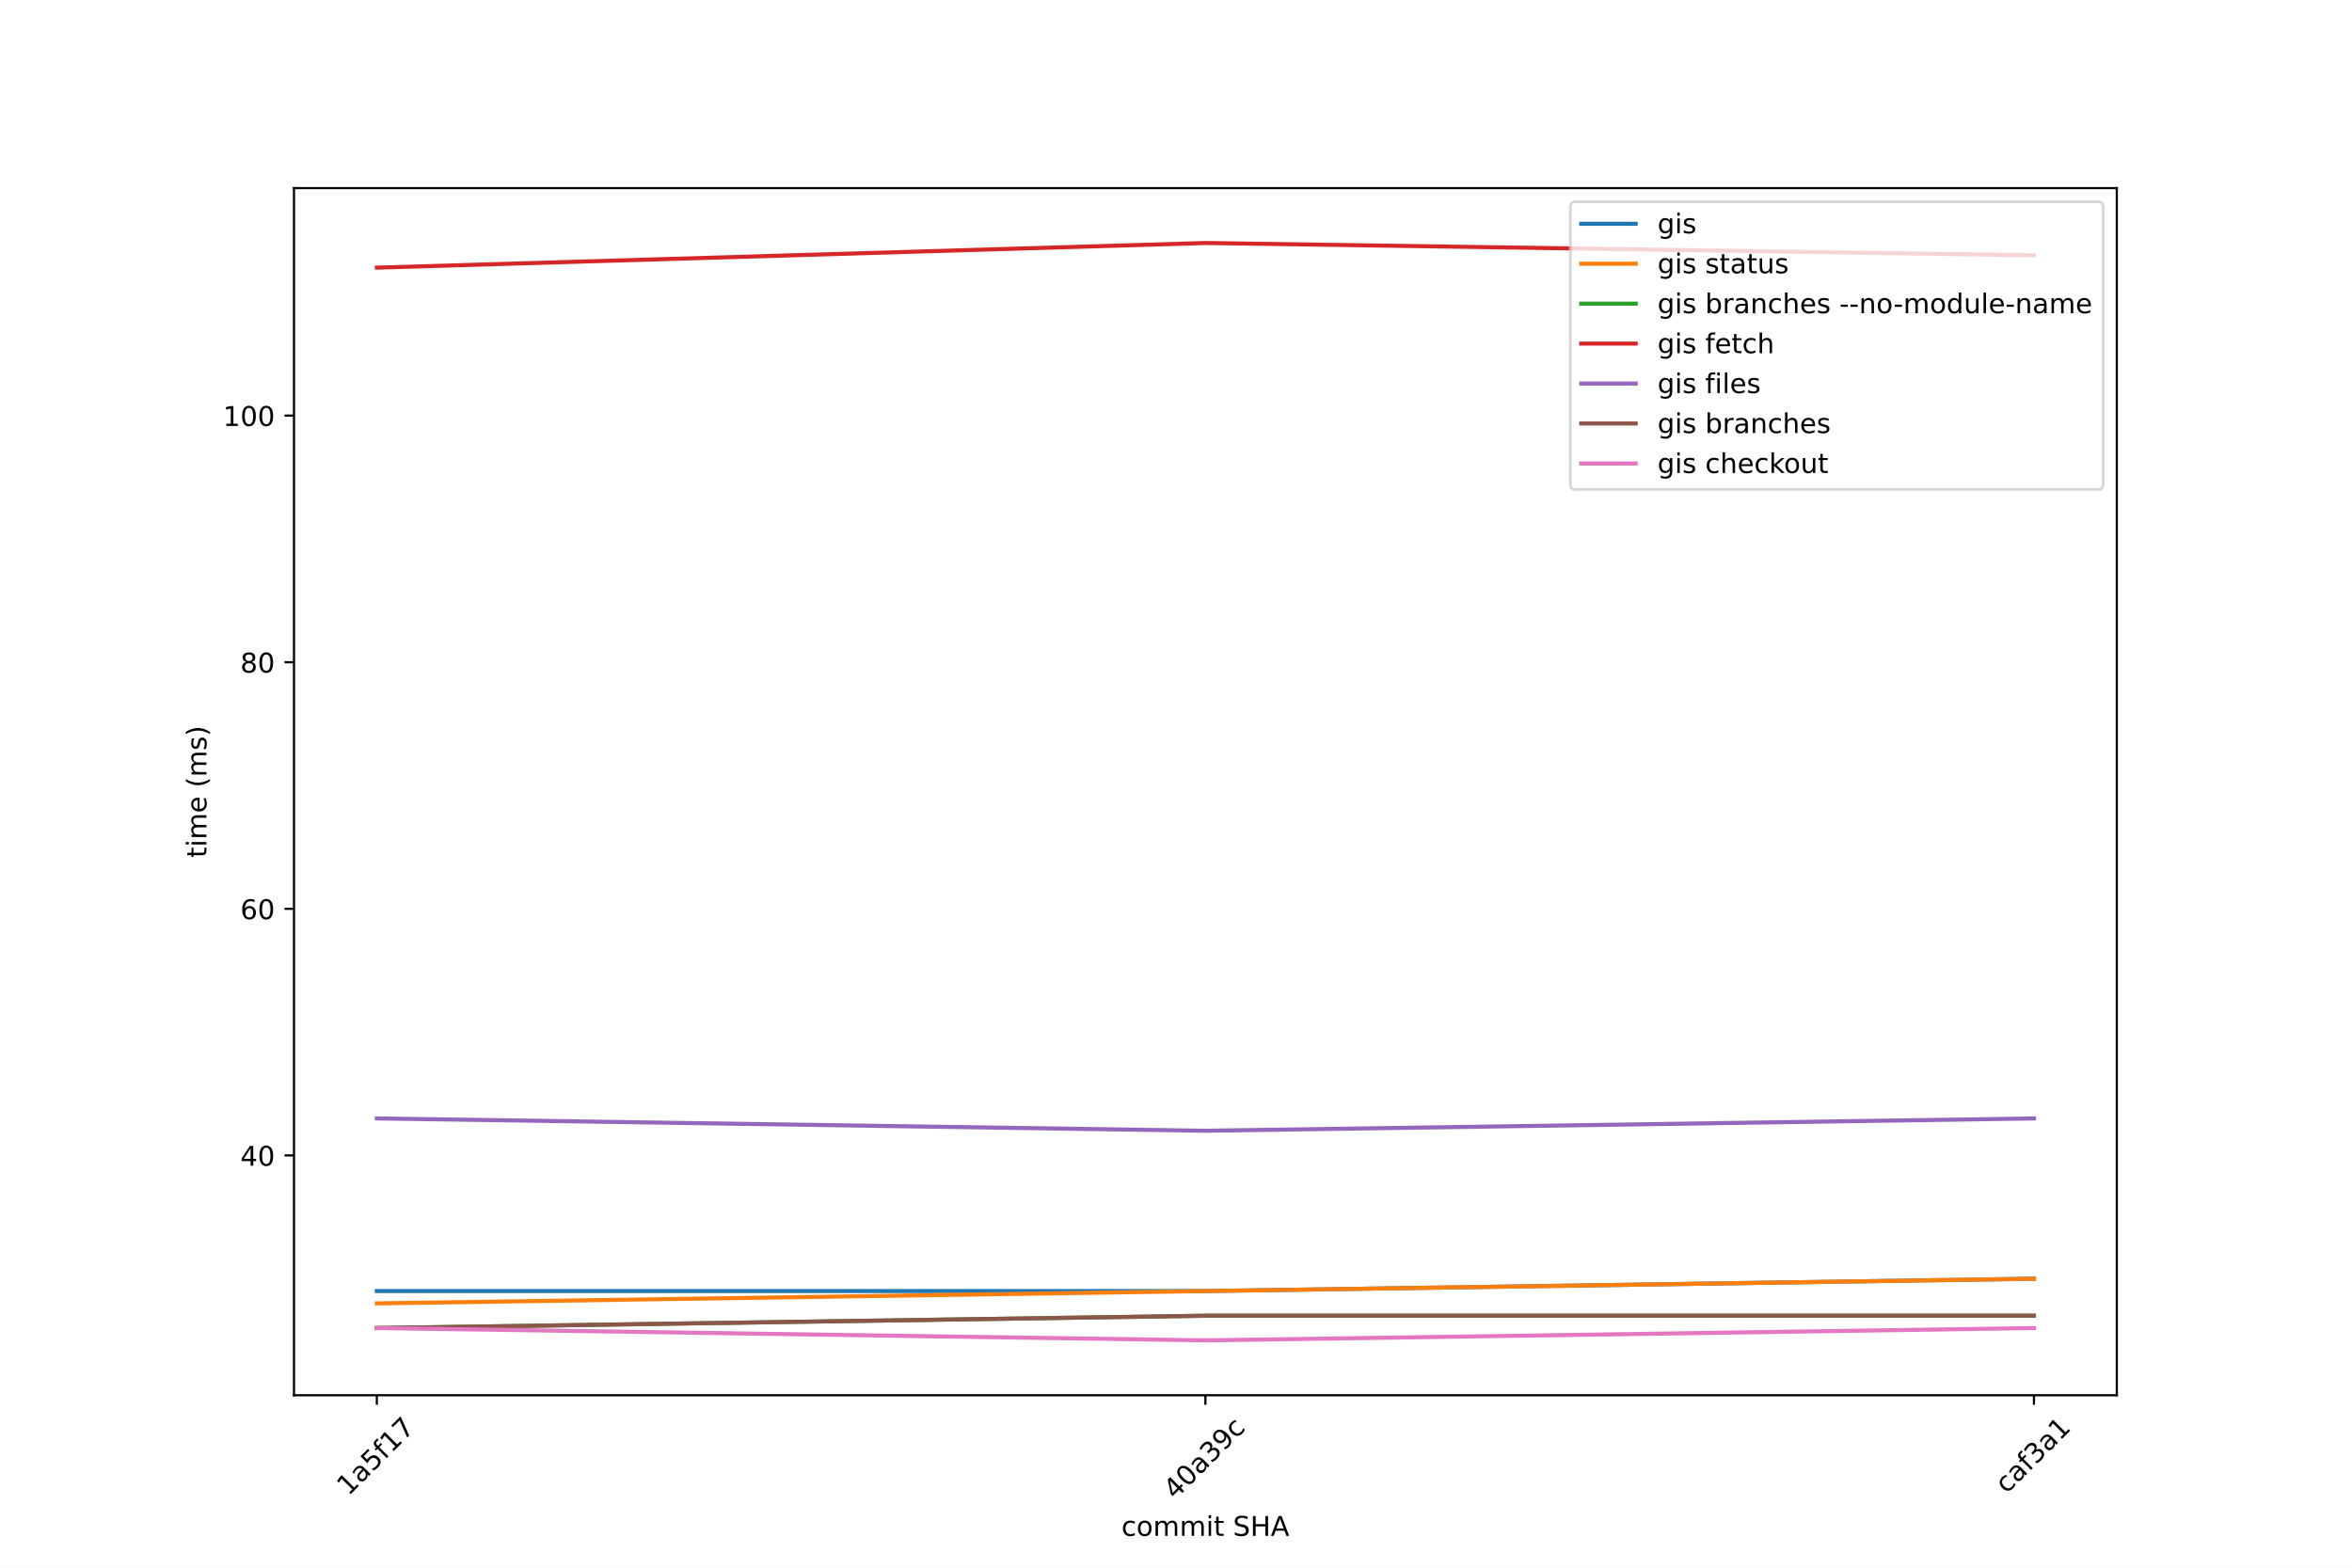
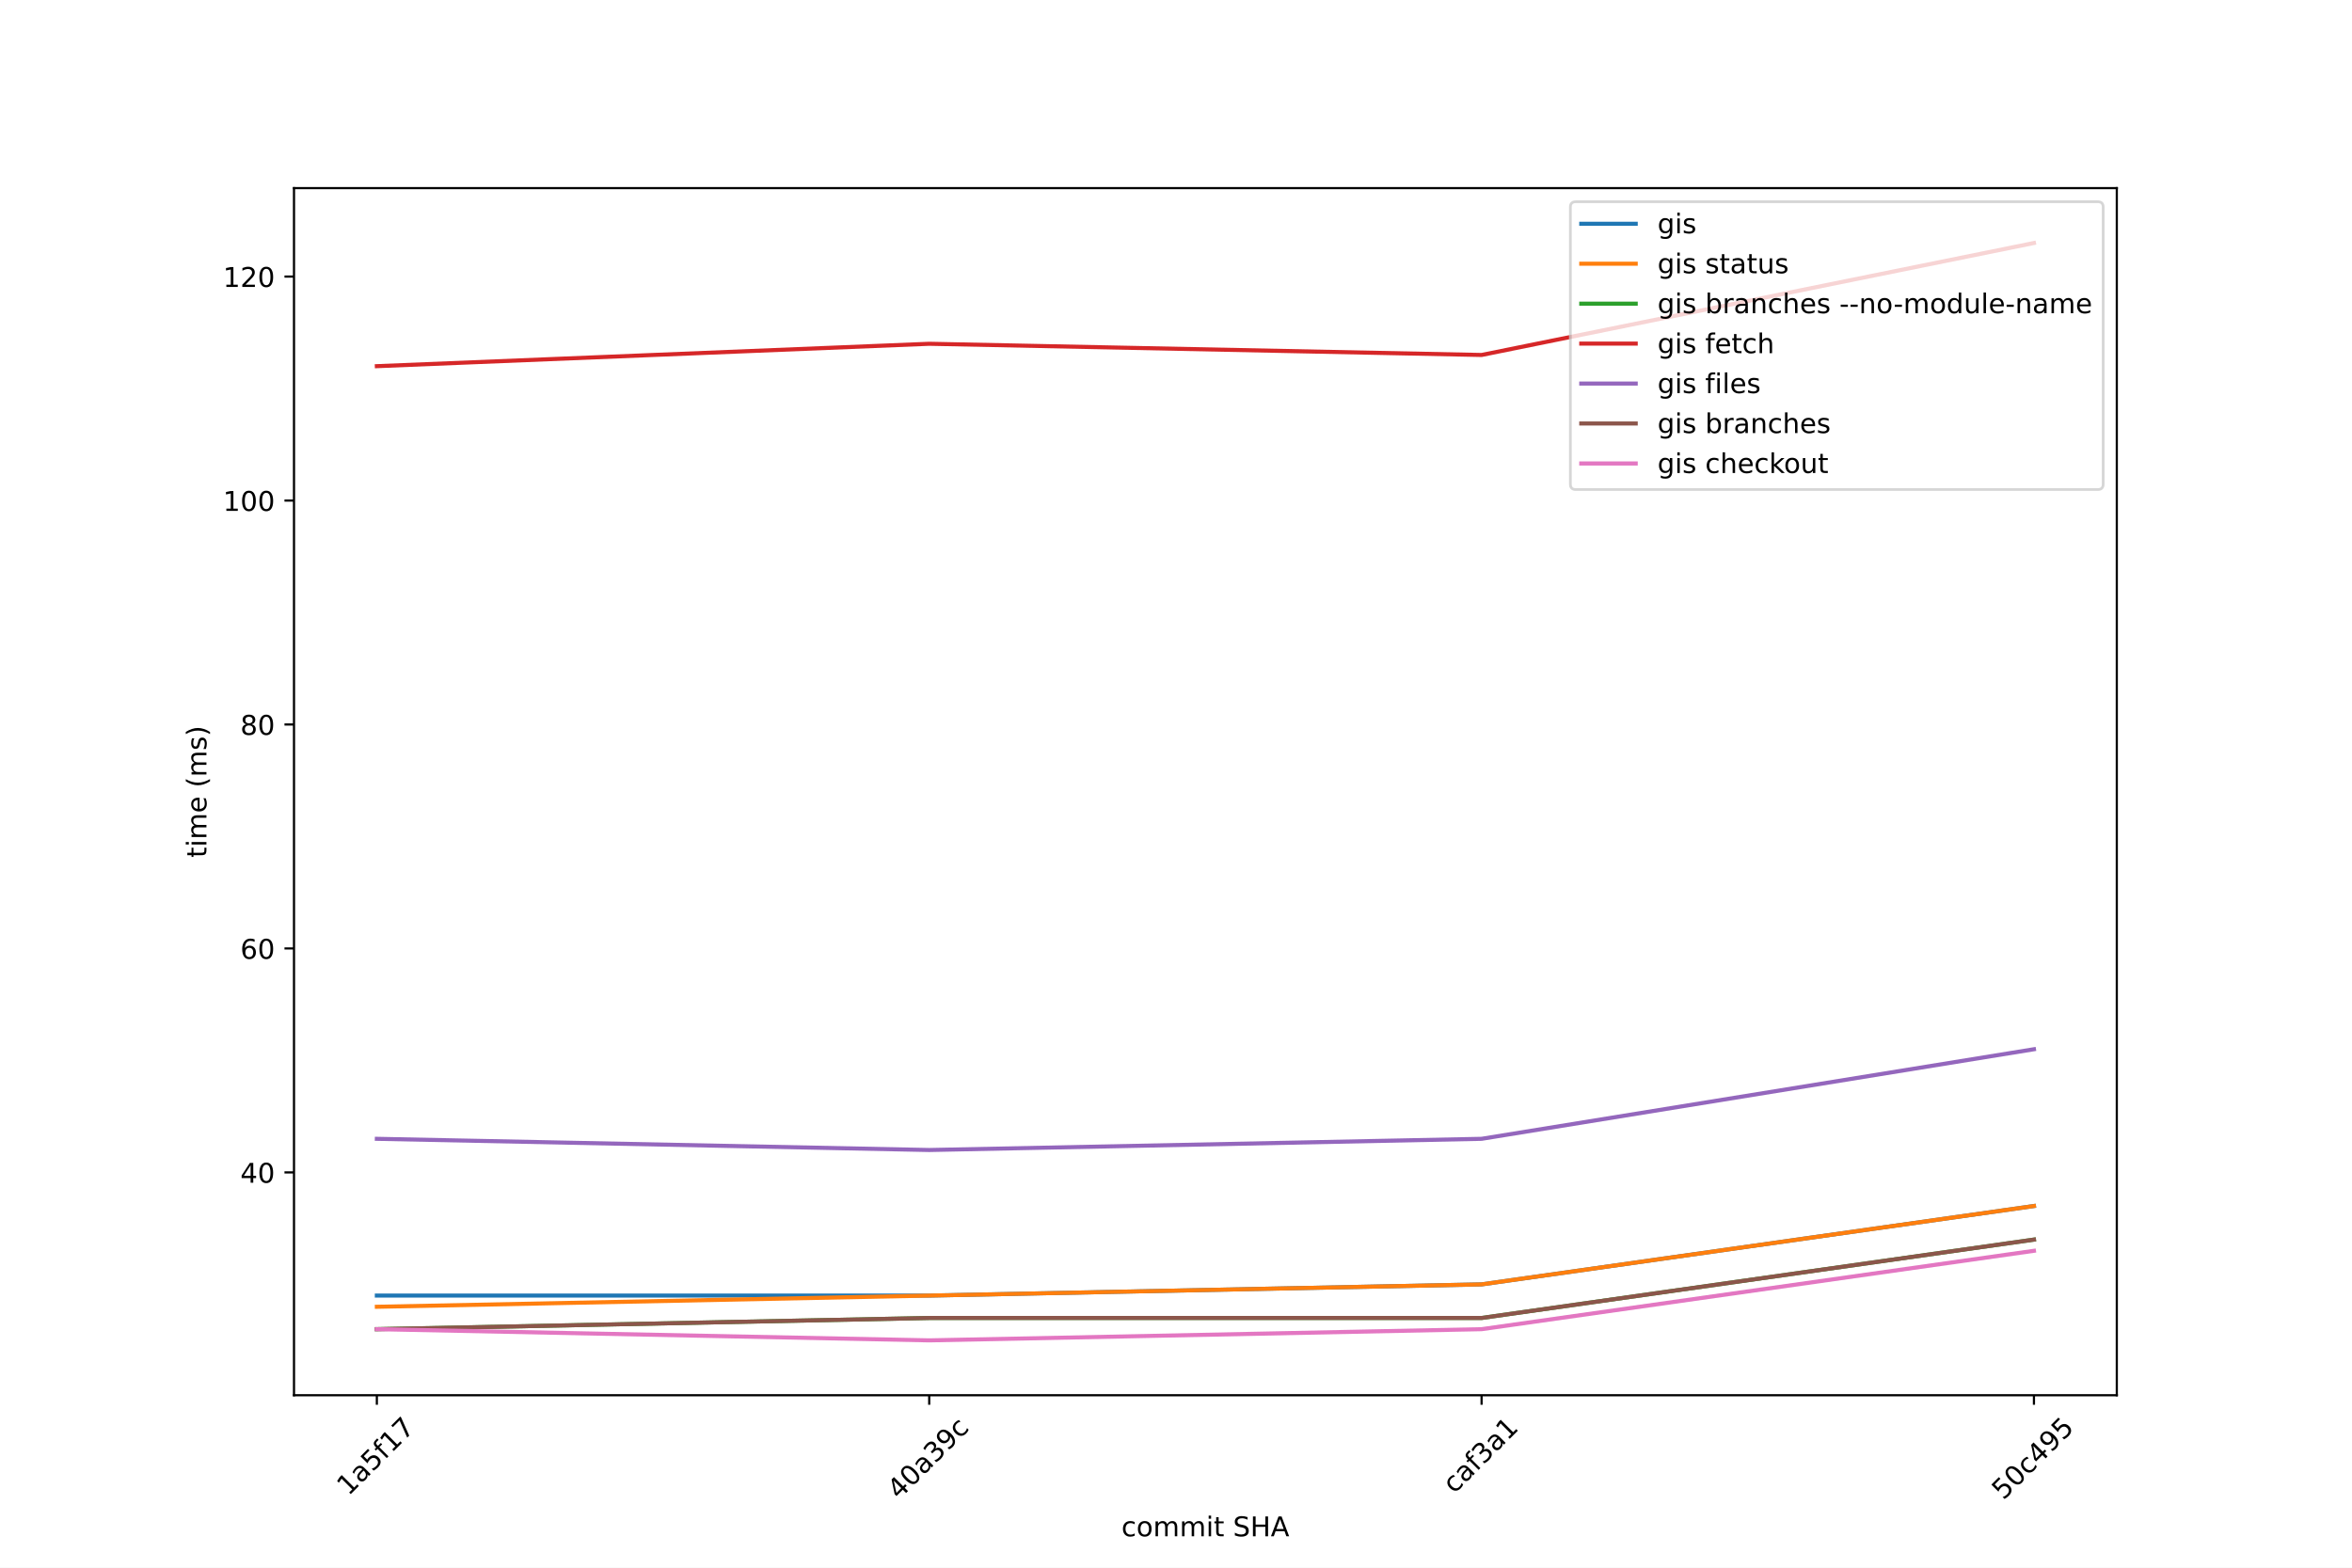
<svg xmlns="http://www.w3.org/2000/svg" xmlns:xlink="http://www.w3.org/1999/xlink" width="864pt" height="576pt" viewBox="0 0 864 576" version="1.1">
  <defs>
    <style type="text/css">*{stroke-linejoin: round; stroke-linecap: butt}</style>
  </defs>
  <g id="figure_1">
    <g id="patch_1">
      <path d="M 0 576  L 864 576  L 864 0  L 0 0  z " style="fill: #ffffff" />
    </g>
    <g id="axes_1">
      <g id="patch_2">
        <path d="M 108 512.64  L 777.6 512.64  L 777.6 69.12  L 108 69.12  z " style="fill: #ffffff" />
      </g>
      <g id="matplotlib.axis_1">
        <g id="xtick_1">
          <g id="line2d_1">
            <defs>
-               <path id="m037850c80d" d="M 0 0  L 0 3.5  " style="stroke: #000000; stroke-width: 0.8" />
-             </defs>
-             <g>
-               <use xlink:href="#m037850c80d" x="138.436" y="512.64" style="stroke: #000000; stroke-width: 0.8" />
+               <path id="mb5342acd52" d="M 0 0  L 0 3.5  " style="stroke: #000000; stroke-width: 0.8" />
+             </defs>
+             <g>
+               <use xlink:href="#mb5342acd52" x="138.436" y="512.64" style="stroke: #000000; stroke-width: 0.8" />
            </g>
          </g>
          <g id="text_1">
            <g transform="translate(127.9784 549.8312) rotate(-45) scale(0.1 -0.1)">
              <defs>
                <path id="DejaVuSans-31" d="M 794 531  L 1825 531  L 1825 4091  L 703 3866  L 703 4441  L 1819 4666  L 2450 4666  L 2450 531  L 3481 531  L 3481 0  L 794 0  L 794 531  z " transform="scale(0.015625)" />
                <path id="DejaVuSans-61" d="M 2194 1759  Q 1497 1759 1228 1600  Q 959 1441 959 1056  Q 959 750 1161 570  Q 1363 391 1709 391  Q 2188 391 2477 730  Q 2766 1069 2766 1631  L 2766 1759  L 2194 1759  z M 3341 1997  L 3341 0  L 2766 0  L 2766 531  Q 2569 213 2275 61  Q 1981 -91 1556 -91  Q 1019 -91 701 211  Q 384 513 384 1019  Q 384 1609 779 1909  Q 1175 2209 1959 2209  L 2766 2209  L 2766 2266  Q 2766 2663 2505 2880  Q 2244 3097 1772 3097  Q 1472 3097 1187 3025  Q 903 2953 641 2809  L 641 3341  Q 956 3463 1253 3523  Q 1550 3584 1831 3584  Q 2591 3584 2966 3190  Q 3341 2797 3341 1997  z " transform="scale(0.015625)" />
                <path id="DejaVuSans-35" d="M 691 4666  L 3169 4666  L 3169 4134  L 1269 4134  L 1269 2991  Q 1406 3038 1543 3061  Q 1681 3084 1819 3084  Q 2600 3084 3056 2656  Q 3513 2228 3513 1497  Q 3513 744 3044 326  Q 2575 -91 1722 -91  Q 1428 -91 1123 -41  Q 819 9 494 109  L 494 744  Q 775 591 1075 516  Q 1375 441 1709 441  Q 2250 441 2565 725  Q 2881 1009 2881 1497  Q 2881 1984 2565 2268  Q 2250 2553 1709 2553  Q 1456 2553 1204 2497  Q 953 2441 691 2322  L 691 4666  z " transform="scale(0.015625)" />
                <path id="DejaVuSans-66" d="M 2375 4863  L 2375 4384  L 1825 4384  Q 1516 4384 1395 4259  Q 1275 4134 1275 3809  L 1275 3500  L 2222 3500  L 2222 3053  L 1275 3053  L 1275 0  L 697 0  L 697 3053  L 147 3053  L 147 3500  L 697 3500  L 697 3744  Q 697 4328 969 4595  Q 1241 4863 1831 4863  L 2375 4863  z " transform="scale(0.015625)" />
                <path id="DejaVuSans-37" d="M 525 4666  L 3525 4666  L 3525 4397  L 1831 0  L 1172 0  L 2766 4134  L 525 4134  L 525 4666  z " transform="scale(0.015625)" />
              </defs>
              <use xlink:href="#DejaVuSans-31" />
              <use xlink:href="#DejaVuSans-61" x="63.623" />
              <use xlink:href="#DejaVuSans-35" x="124.902" />
              <use xlink:href="#DejaVuSans-66" x="188.525" />
              <use xlink:href="#DejaVuSans-31" x="223.73" />
              <use xlink:href="#DejaVuSans-37" x="287.354" />
            </g>
          </g>
        </g>
        <g id="xtick_2">
          <g id="line2d_2">
            <g>
-               <use xlink:href="#m037850c80d" x="442.8" y="512.64" style="stroke: #000000; stroke-width: 0.8" />
+               <use xlink:href="#mb5342acd52" x="341.345" y="512.64" style="stroke: #000000; stroke-width: 0.8" />
            </g>
          </g>
          <g id="text_2">
-             <g transform="translate(431.6426 551.23) rotate(-45) scale(0.1 -0.1)">
+             <g transform="translate(330.1881 551.23) rotate(-45) scale(0.1 -0.1)">
              <defs>
                <path id="DejaVuSans-34" d="M 2419 4116  L 825 1625  L 2419 1625  L 2419 4116  z M 2253 4666  L 3047 4666  L 3047 1625  L 3713 1625  L 3713 1100  L 3047 1100  L 3047 0  L 2419 0  L 2419 1100  L 313 1100  L 313 1709  L 2253 4666  z " transform="scale(0.015625)" />
                <path id="DejaVuSans-30" d="M 2034 4250  Q 1547 4250 1301 3770  Q 1056 3291 1056 2328  Q 1056 1369 1301 889  Q 1547 409 2034 409  Q 2525 409 2770 889  Q 3016 1369 3016 2328  Q 3016 3291 2770 3770  Q 2525 4250 2034 4250  z M 2034 4750  Q 2819 4750 3233 4129  Q 3647 3509 3647 2328  Q 3647 1150 3233 529  Q 2819 -91 2034 -91  Q 1250 -91 836 529  Q 422 1150 422 2328  Q 422 3509 836 4129  Q 1250 4750 2034 4750  z " transform="scale(0.015625)" />
                <path id="DejaVuSans-33" d="M 2597 2516  Q 3050 2419 3304 2112  Q 3559 1806 3559 1356  Q 3559 666 3084 287  Q 2609 -91 1734 -91  Q 1441 -91 1130 -33  Q 819 25 488 141  L 488 750  Q 750 597 1062 519  Q 1375 441 1716 441  Q 2309 441 2620 675  Q 2931 909 2931 1356  Q 2931 1769 2642 2001  Q 2353 2234 1838 2234  L 1294 2234  L 1294 2753  L 1863 2753  Q 2328 2753 2575 2939  Q 2822 3125 2822 3475  Q 2822 3834 2567 4026  Q 2313 4219 1838 4219  Q 1578 4219 1281 4162  Q 984 4106 628 3988  L 628 4550  Q 988 4650 1302 4700  Q 1616 4750 1894 4750  Q 2613 4750 3031 4423  Q 3450 4097 3450 3541  Q 3450 3153 3228 2886  Q 3006 2619 2597 2516  z " transform="scale(0.015625)" />
                <path id="DejaVuSans-39" d="M 703 97  L 703 672  Q 941 559 1184 500  Q 1428 441 1663 441  Q 2288 441 2617 861  Q 2947 1281 2994 2138  Q 2813 1869 2534 1725  Q 2256 1581 1919 1581  Q 1219 1581 811 2004  Q 403 2428 403 3163  Q 403 3881 828 4315  Q 1253 4750 1959 4750  Q 2769 4750 3195 4129  Q 3622 3509 3622 2328  Q 3622 1225 3098 567  Q 2575 -91 1691 -91  Q 1453 -91 1209 -44  Q 966 3 703 97  z M 1959 2075  Q 2384 2075 2632 2365  Q 2881 2656 2881 3163  Q 2881 3666 2632 3958  Q 2384 4250 1959 4250  Q 1534 4250 1286 3958  Q 1038 3666 1038 3163  Q 1038 2656 1286 2365  Q 1534 2075 1959 2075  z " transform="scale(0.015625)" />
                <path id="DejaVuSans-63" d="M 3122 3366  L 3122 2828  Q 2878 2963 2633 3030  Q 2388 3097 2138 3097  Q 1578 3097 1268 2742  Q 959 2388 959 1747  Q 959 1106 1268 751  Q 1578 397 2138 397  Q 2388 397 2633 464  Q 2878 531 3122 666  L 3122 134  Q 2881 22 2623 -34  Q 2366 -91 2075 -91  Q 1284 -91 818 406  Q 353 903 353 1747  Q 353 2603 823 3093  Q 1294 3584 2113 3584  Q 2378 3584 2631 3529  Q 2884 3475 3122 3366  z " transform="scale(0.015625)" />
              </defs>
              <use xlink:href="#DejaVuSans-34" />
              <use xlink:href="#DejaVuSans-30" x="63.623" />
              <use xlink:href="#DejaVuSans-61" x="127.246" />
              <use xlink:href="#DejaVuSans-33" x="188.525" />
              <use xlink:href="#DejaVuSans-39" x="252.148" />
              <use xlink:href="#DejaVuSans-63" x="315.771" />
            </g>
          </g>
        </g>
        <g id="xtick_3">
          <g id="line2d_3">
            <g>
-               <use xlink:href="#m037850c80d" x="747.164" y="512.64" style="stroke: #000000; stroke-width: 0.8" />
+               <use xlink:href="#mb5342acd52" x="544.255" y="512.64" style="stroke: #000000; stroke-width: 0.8" />
            </g>
          </g>
          <g id="text_3">
-             <g transform="translate(737.094 549.0545) rotate(-45) scale(0.1 -0.1)">
+             <g transform="translate(534.1849 549.0545) rotate(-45) scale(0.1 -0.1)">
              <use xlink:href="#DejaVuSans-63" />
              <use xlink:href="#DejaVuSans-61" x="54.98" />
              <use xlink:href="#DejaVuSans-66" x="116.26" />
              <use xlink:href="#DejaVuSans-33" x="151.465" />
              <use xlink:href="#DejaVuSans-61" x="215.088" />
              <use xlink:href="#DejaVuSans-31" x="276.367" />
            </g>
          </g>
        </g>
-         <g id="text_4">
-           <g transform="translate(411.9578 564.299) scale(0.1 -0.1)">
+         <g id="xtick_4">
+           <g id="line2d_4">
+             <g>
+               <use xlink:href="#mb5342acd52" x="747.164" y="512.64" style="stroke: #000000; stroke-width: 0.8" />
+             </g>
+           </g>
+           <g id="text_4">
+             <g transform="translate(735.9234 551.3957) rotate(-45) scale(0.1 -0.1)">
+               <use xlink:href="#DejaVuSans-35" />
+               <use xlink:href="#DejaVuSans-30" x="63.623" />
+               <use xlink:href="#DejaVuSans-63" x="127.246" />
+               <use xlink:href="#DejaVuSans-34" x="182.227" />
+               <use xlink:href="#DejaVuSans-39" x="245.85" />
+               <use xlink:href="#DejaVuSans-35" x="309.473" />
+             </g>
+           </g>
+         </g>
+         <g id="text_5">
+           <g transform="translate(411.9578 564.4647) scale(0.1 -0.1)">
            <defs>
              <path id="DejaVuSans-6f" d="M 1959 3097  Q 1497 3097 1228 2736  Q 959 2375 959 1747  Q 959 1119 1226 758  Q 1494 397 1959 397  Q 2419 397 2687 759  Q 2956 1122 2956 1747  Q 2956 2369 2687 2733  Q 2419 3097 1959 3097  z M 1959 3584  Q 2709 3584 3137 3096  Q 3566 2609 3566 1747  Q 3566 888 3137 398  Q 2709 -91 1959 -91  Q 1206 -91 779 398  Q 353 888 353 1747  Q 353 2609 779 3096  Q 1206 3584 1959 3584  z " transform="scale(0.015625)" />
              <path id="DejaVuSans-6d" d="M 3328 2828  Q 3544 3216 3844 3400  Q 4144 3584 4550 3584  Q 5097 3584 5394 3201  Q 5691 2819 5691 2113  L 5691 0  L 5113 0  L 5113 2094  Q 5113 2597 4934 2840  Q 4756 3084 4391 3084  Q 3944 3084 3684 2787  Q 3425 2491 3425 1978  L 3425 0  L 2847 0  L 2847 2094  Q 2847 2600 2669 2842  Q 2491 3084 2119 3084  Q 1678 3084 1418 2786  Q 1159 2488 1159 1978  L 1159 0  L 581 0  L 581 3500  L 1159 3500  L 1159 2956  Q 1356 3278 1631 3431  Q 1906 3584 2284 3584  Q 2666 3584 2933 3390  Q 3200 3197 3328 2828  z " transform="scale(0.015625)" />
              <path id="DejaVuSans-69" d="M 603 3500  L 1178 3500  L 1178 0  L 603 0  L 603 3500  z M 603 4863  L 1178 4863  L 1178 4134  L 603 4134  L 603 4863  z " transform="scale(0.015625)" />
              <path id="DejaVuSans-74" d="M 1172 4494  L 1172 3500  L 2356 3500  L 2356 3053  L 1172 3053  L 1172 1153  Q 1172 725 1289 603  Q 1406 481 1766 481  L 2356 481  L 2356 0  L 1766 0  Q 1100 0 847 248  Q 594 497 594 1153  L 594 3053  L 172 3053  L 172 3500  L 594 3500  L 594 4494  L 1172 4494  z " transform="scale(0.015625)" />
              <path id="DejaVuSans-20" transform="scale(0.015625)" />
              <path id="DejaVuSans-53" d="M 3425 4513  L 3425 3897  Q 3066 4069 2747 4153  Q 2428 4238 2131 4238  Q 1616 4238 1336 4038  Q 1056 3838 1056 3469  Q 1056 3159 1242 3001  Q 1428 2844 1947 2747  L 2328 2669  Q 3034 2534 3370 2195  Q 3706 1856 3706 1288  Q 3706 609 3251 259  Q 2797 -91 1919 -91  Q 1588 -91 1214 -16  Q 841 59 441 206  L 441 856  Q 825 641 1194 531  Q 1563 422 1919 422  Q 2459 422 2753 634  Q 3047 847 3047 1241  Q 3047 1584 2836 1778  Q 2625 1972 2144 2069  L 1759 2144  Q 1053 2284 737 2584  Q 422 2884 422 3419  Q 422 4038 858 4394  Q 1294 4750 2059 4750  Q 2388 4750 2728 4690  Q 3069 4631 3425 4513  z " transform="scale(0.015625)" />
              <path id="DejaVuSans-48" d="M 628 4666  L 1259 4666  L 1259 2753  L 3553 2753  L 3553 4666  L 4184 4666  L 4184 0  L 3553 0  L 3553 2222  L 1259 2222  L 1259 0  L 628 0  L 628 4666  z " transform="scale(0.015625)" />
              <path id="DejaVuSans-41" d="M 2188 4044  L 1331 1722  L 3047 1722  L 2188 4044  z M 1831 4666  L 2547 4666  L 4325 0  L 3669 0  L 3244 1197  L 1141 1197  L 716 0  L 50 0  L 1831 4666  z " transform="scale(0.015625)" />
            </defs>
            <use xlink:href="#DejaVuSans-63" />
            <use xlink:href="#DejaVuSans-6f" x="54.98" />
            <use xlink:href="#DejaVuSans-6d" x="116.162" />
            <use xlink:href="#DejaVuSans-6d" x="213.574" />
            <use xlink:href="#DejaVuSans-69" x="310.986" />
            <use xlink:href="#DejaVuSans-74" x="338.77" />
            <use xlink:href="#DejaVuSans-20" x="377.979" />
            <use xlink:href="#DejaVuSans-53" x="409.766" />
            <use xlink:href="#DejaVuSans-48" x="473.242" />
            <use xlink:href="#DejaVuSans-41" x="548.438" />
          </g>
        </g>
      </g>
      <g id="matplotlib.axis_2">
        <g id="ytick_1">
-           <g id="line2d_4">
-             <defs>
-               <path id="mf2daf12a87" d="M 0 0  L -3.5 0  " style="stroke: #000000; stroke-width: 0.8" />
-             </defs>
-             <g>
-               <use xlink:href="#mf2daf12a87" x="108" y="424.525" style="stroke: #000000; stroke-width: 0.8" />
-             </g>
-           </g>
-           <g id="text_5">
-             <g transform="translate(88.275 428.3242) scale(0.1 -0.1)">
+           <g id="line2d_5">
+             <defs>
+               <path id="m1c384ad817" d="M 0 0  L -3.5 0  " style="stroke: #000000; stroke-width: 0.8" />
+             </defs>
+             <g>
+               <use xlink:href="#m1c384ad817" x="108" y="430.766" style="stroke: #000000; stroke-width: 0.8" />
+             </g>
+           </g>
+           <g id="text_6">
+             <g transform="translate(88.275 434.5649) scale(0.1 -0.1)">
              <use xlink:href="#DejaVuSans-34" />
              <use xlink:href="#DejaVuSans-30" x="63.623" />
            </g>
          </g>
        </g>
        <g id="ytick_2">
-           <g id="line2d_5">
-             <g>
-               <use xlink:href="#mf2daf12a87" x="108" y="333.918" style="stroke: #000000; stroke-width: 0.8" />
-             </g>
-           </g>
-           <g id="text_6">
-             <g transform="translate(88.275 337.7174) scale(0.1 -0.1)">
+           <g id="line2d_6">
+             <g>
+               <use xlink:href="#m1c384ad817" x="108" y="348.48" style="stroke: #000000; stroke-width: 0.8" />
+             </g>
+           </g>
+           <g id="text_7">
+             <g transform="translate(88.275 352.2792) scale(0.1 -0.1)">
              <defs>
                <path id="DejaVuSans-36" d="M 2113 2584  Q 1688 2584 1439 2293  Q 1191 2003 1191 1497  Q 1191 994 1439 701  Q 1688 409 2113 409  Q 2538 409 2786 701  Q 3034 994 3034 1497  Q 3034 2003 2786 2293  Q 2538 2584 2113 2584  z M 3366 4563  L 3366 3988  Q 3128 4100 2886 4159  Q 2644 4219 2406 4219  Q 1781 4219 1451 3797  Q 1122 3375 1075 2522  Q 1259 2794 1537 2939  Q 1816 3084 2150 3084  Q 2853 3084 3261 2657  Q 3669 2231 3669 1497  Q 3669 778 3244 343  Q 2819 -91 2113 -91  Q 1303 -91 875 529  Q 447 1150 447 2328  Q 447 3434 972 4092  Q 1497 4750 2381 4750  Q 2619 4750 2861 4703  Q 3103 4656 3366 4563  z " transform="scale(0.015625)" />
              </defs>
              <use xlink:href="#DejaVuSans-36" />
              <use xlink:href="#DejaVuSans-30" x="63.623" />
            </g>
          </g>
        </g>
        <g id="ytick_3">
-           <g id="line2d_6">
-             <g>
-               <use xlink:href="#mf2daf12a87" x="108" y="243.311" style="stroke: #000000; stroke-width: 0.8" />
-             </g>
-           </g>
-           <g id="text_7">
-             <g transform="translate(88.275 247.1107) scale(0.1 -0.1)">
+           <g id="line2d_7">
+             <g>
+               <use xlink:href="#m1c384ad817" x="108" y="266.194" style="stroke: #000000; stroke-width: 0.8" />
+             </g>
+           </g>
+           <g id="text_8">
+             <g transform="translate(88.275 269.9935) scale(0.1 -0.1)">
              <defs>
                <path id="DejaVuSans-38" d="M 2034 2216  Q 1584 2216 1326 1975  Q 1069 1734 1069 1313  Q 1069 891 1326 650  Q 1584 409 2034 409  Q 2484 409 2743 651  Q 3003 894 3003 1313  Q 3003 1734 2745 1975  Q 2488 2216 2034 2216  z M 1403 2484  Q 997 2584 770 2862  Q 544 3141 544 3541  Q 544 4100 942 4425  Q 1341 4750 2034 4750  Q 2731 4750 3128 4425  Q 3525 4100 3525 3541  Q 3525 3141 3298 2862  Q 3072 2584 2669 2484  Q 3125 2378 3379 2068  Q 3634 1759 3634 1313  Q 3634 634 3220 271  Q 2806 -91 2034 -91  Q 1263 -91 848 271  Q 434 634 434 1313  Q 434 1759 690 2068  Q 947 2378 1403 2484  z M 1172 3481  Q 1172 3119 1398 2916  Q 1625 2713 2034 2713  Q 2441 2713 2670 2916  Q 2900 3119 2900 3481  Q 2900 3844 2670 4047  Q 2441 4250 2034 4250  Q 1625 4250 1398 4047  Q 1172 3844 1172 3481  z " transform="scale(0.015625)" />
              </defs>
              <use xlink:href="#DejaVuSans-38" />
              <use xlink:href="#DejaVuSans-30" x="63.623" />
            </g>
          </g>
        </g>
        <g id="ytick_4">
-           <g id="line2d_7">
-             <g>
-               <use xlink:href="#mf2daf12a87" x="108" y="152.705" style="stroke: #000000; stroke-width: 0.8" />
-             </g>
-           </g>
-           <g id="text_8">
-             <g transform="translate(81.9125 156.5039) scale(0.1 -0.1)">
+           <g id="line2d_8">
+             <g>
+               <use xlink:href="#m1c384ad817" x="108" y="183.909" style="stroke: #000000; stroke-width: 0.8" />
+             </g>
+           </g>
+           <g id="text_9">
+             <g transform="translate(81.9125 187.7078) scale(0.1 -0.1)">
              <use xlink:href="#DejaVuSans-31" />
              <use xlink:href="#DejaVuSans-30" x="63.623" />
              <use xlink:href="#DejaVuSans-30" x="127.246" />
            </g>
          </g>
        </g>
-         <g id="text_9">
+         <g id="ytick_5">
+           <g id="line2d_9">
+             <g>
+               <use xlink:href="#m1c384ad817" x="108" y="101.623" style="stroke: #000000; stroke-width: 0.8" />
+             </g>
+           </g>
+           <g id="text_10">
+             <g transform="translate(81.9125 105.4221) scale(0.1 -0.1)">
+               <defs>
+                 <path id="DejaVuSans-32" d="M 1228 531  L 3431 531  L 3431 0  L 469 0  L 469 531  Q 828 903 1448 1529  Q 2069 2156 2228 2338  Q 2531 2678 2651 2914  Q 2772 3150 2772 3378  Q 2772 3750 2511 3984  Q 2250 4219 1831 4219  Q 1534 4219 1204 4116  Q 875 4013 500 3803  L 500 4441  Q 881 4594 1212 4672  Q 1544 4750 1819 4750  Q 2544 4750 2975 4387  Q 3406 4025 3406 3419  Q 3406 3131 3298 2873  Q 3191 2616 2906 2266  Q 2828 2175 2409 1742  Q 1991 1309 1228 531  z " transform="scale(0.015625)" />
+               </defs>
+               <use xlink:href="#DejaVuSans-31" />
+               <use xlink:href="#DejaVuSans-32" x="63.623" />
+               <use xlink:href="#DejaVuSans-30" x="127.246" />
+             </g>
+           </g>
+         </g>
+         <g id="text_11">
          <g transform="translate(75.83281 315.1417) rotate(-90) scale(0.1 -0.1)">
            <defs>
              <path id="DejaVuSans-65" d="M 3597 1894  L 3597 1613  L 953 1613  Q 991 1019 1311 708  Q 1631 397 2203 397  Q 2534 397 2845 478  Q 3156 559 3463 722  L 3463 178  Q 3153 47 2828 -22  Q 2503 -91 2169 -91  Q 1331 -91 842 396  Q 353 884 353 1716  Q 353 2575 817 3079  Q 1281 3584 2069 3584  Q 2775 3584 3186 3129  Q 3597 2675 3597 1894  z M 3022 2063  Q 3016 2534 2758 2815  Q 2500 3097 2075 3097  Q 1594 3097 1305 2825  Q 1016 2553 972 2059  L 3022 2063  z " transform="scale(0.015625)" />
              <path id="DejaVuSans-28" d="M 1984 4856  Q 1566 4138 1362 3434  Q 1159 2731 1159 2009  Q 1159 1288 1364 580  Q 1569 -128 1984 -844  L 1484 -844  Q 1016 -109 783 600  Q 550 1309 550 2009  Q 550 2706 781 3412  Q 1013 4119 1484 4856  L 1984 4856  z " transform="scale(0.015625)" />
              <path id="DejaVuSans-73" d="M 2834 3397  L 2834 2853  Q 2591 2978 2328 3040  Q 2066 3103 1784 3103  Q 1356 3103 1142 2972  Q 928 2841 928 2578  Q 928 2378 1081 2264  Q 1234 2150 1697 2047  L 1894 2003  Q 2506 1872 2764 1633  Q 3022 1394 3022 966  Q 3022 478 2636 193  Q 2250 -91 1575 -91  Q 1294 -91 989 -36  Q 684 19 347 128  L 347 722  Q 666 556 975 473  Q 1284 391 1588 391  Q 1994 391 2212 530  Q 2431 669 2431 922  Q 2431 1156 2273 1281  Q 2116 1406 1581 1522  L 1381 1569  Q 847 1681 609 1914  Q 372 2147 372 2553  Q 372 3047 722 3315  Q 1072 3584 1716 3584  Q 2034 3584 2315 3537  Q 2597 3491 2834 3397  z " transform="scale(0.015625)" />
              <path id="DejaVuSans-29" d="M 513 4856  L 1013 4856  Q 1481 4119 1714 3412  Q 1947 2706 1947 2009  Q 1947 1309 1714 600  Q 1481 -109 1013 -844  L 513 -844  Q 928 -128 1133 580  Q 1338 1288 1338 2009  Q 1338 2731 1133 3434  Q 928 4138 513 4856  z " transform="scale(0.015625)" />
            </defs>
            <use xlink:href="#DejaVuSans-74" />
            <use xlink:href="#DejaVuSans-69" x="39.209" />
            <use xlink:href="#DejaVuSans-6d" x="66.992" />
            <use xlink:href="#DejaVuSans-65" x="164.404" />
            <use xlink:href="#DejaVuSans-20" x="225.928" />
            <use xlink:href="#DejaVuSans-28" x="257.715" />
            <use xlink:href="#DejaVuSans-6d" x="296.729" />
            <use xlink:href="#DejaVuSans-73" x="394.141" />
            <use xlink:href="#DejaVuSans-29" x="446.24" />
          </g>
        </g>
      </g>
-       <g id="line2d_8">
-         <path d="M 138.436 474.359  L 442.8 474.359  L 747.164 469.828  " clip-path="url(#pb33e82e41b)" style="fill: none; stroke: #1f77b4; stroke-width: 1.5; stroke-linecap: square" />
-       </g>
-       <g id="line2d_9">
-         <path d="M 138.436 478.889  L 442.8 474.359  L 747.164 469.828  " clip-path="url(#pb33e82e41b)" style="fill: none; stroke: #ff7f0e; stroke-width: 1.5; stroke-linecap: square" />
-       </g>
      <g id="line2d_10">
-         <path d="M 138.436 487.95  L 442.8 483.419  L 747.164 483.419  " clip-path="url(#pb33e82e41b)" style="fill: none; stroke: #2ca02c; stroke-width: 1.5; stroke-linecap: square" />
+         <path d="M 138.436 476.023  L 341.345 476.023  L 544.255 471.909  L 747.164 443.109  " clip-path="url(#pa5b158a969)" style="fill: none; stroke: #1f77b4; stroke-width: 1.5; stroke-linecap: square" />
      </g>
      <g id="line2d_11">
-         <path d="M 138.436 98.341  L 442.8 89.28  L 747.164 93.81  " clip-path="url(#pb33e82e41b)" style="fill: none; stroke: #d62728; stroke-width: 1.5; stroke-linecap: square" />
+         <path d="M 138.436 480.137  L 341.345 476.023  L 544.255 471.909  L 747.164 443.109  " clip-path="url(#pa5b158a969)" style="fill: none; stroke: #ff7f0e; stroke-width: 1.5; stroke-linecap: square" />
      </g>
      <g id="line2d_12">
-         <path d="M 138.436 410.934  L 442.8 415.464  L 747.164 410.934  " clip-path="url(#pb33e82e41b)" style="fill: none; stroke: #9467bd; stroke-width: 1.5; stroke-linecap: square" />
+         <path d="M 138.436 488.366  L 341.345 484.251  L 544.255 484.251  L 747.164 455.451  " clip-path="url(#pa5b158a969)" style="fill: none; stroke: #2ca02c; stroke-width: 1.5; stroke-linecap: square" />
      </g>
      <g id="line2d_13">
-         <path d="M 138.436 487.95  L 442.8 483.419  L 747.164 483.419  " clip-path="url(#pb33e82e41b)" style="fill: none; stroke: #8c564b; stroke-width: 1.5; stroke-linecap: square" />
+         <path d="M 138.436 134.537  L 341.345 126.309  L 544.255 130.423  L 747.164 89.28  " clip-path="url(#pa5b158a969)" style="fill: none; stroke: #d62728; stroke-width: 1.5; stroke-linecap: square" />
      </g>
      <g id="line2d_14">
-         <path d="M 138.436 487.95  L 442.8 492.48  L 747.164 487.95  " clip-path="url(#pb33e82e41b)" style="fill: none; stroke: #e377c2; stroke-width: 1.5; stroke-linecap: square" />
+         <path d="M 138.436 418.423  L 341.345 422.537  L 544.255 418.423  L 747.164 385.509  " clip-path="url(#pa5b158a969)" style="fill: none; stroke: #9467bd; stroke-width: 1.5; stroke-linecap: square" />
+       </g>
+       <g id="line2d_15">
+         <path d="M 138.436 488.366  L 341.345 484.251  L 544.255 484.251  L 747.164 455.451  " clip-path="url(#pa5b158a969)" style="fill: none; stroke: #8c564b; stroke-width: 1.5; stroke-linecap: square" />
+       </g>
+       <g id="line2d_16">
+         <path d="M 138.436 488.366  L 341.345 492.48  L 544.255 488.366  L 747.164 459.566  " clip-path="url(#pa5b158a969)" style="fill: none; stroke: #e377c2; stroke-width: 1.5; stroke-linecap: square" />
      </g>
      <g id="patch_3">
        <path d="M 108 512.64  L 108 69.12  " style="fill: none; stroke: #000000; stroke-width: 0.8; stroke-linejoin: miter; stroke-linecap: square" />
      </g>
      <g id="patch_4">
        <path d="M 777.6 512.64  L 777.6 69.12  " style="fill: none; stroke: #000000; stroke-width: 0.8; stroke-linejoin: miter; stroke-linecap: square" />
      </g>
      <g id="patch_5">
        <path d="M 108 512.64  L 777.6 512.64  " style="fill: none; stroke: #000000; stroke-width: 0.8; stroke-linejoin: miter; stroke-linecap: square" />
      </g>
      <g id="patch_6">
        <path d="M 108 69.12  L 777.6 69.12  " style="fill: none; stroke: #000000; stroke-width: 0.8; stroke-linejoin: miter; stroke-linecap: square" />
      </g>
      <g id="legend_1">
        <g id="patch_7">
          <path d="M 578.873 179.867  L 770.6 179.867  Q 772.6 179.867 772.6 177.867  L 772.6 76.12  Q 772.6 74.12 770.6 74.12  L 578.873 74.12  Q 576.873 74.12 576.873 76.12  L 576.873 177.867  Q 576.873 179.867 578.873 179.867  z " style="fill: #ffffff; opacity: 0.8; stroke: #cccccc; stroke-linejoin: miter" />
        </g>
-         <g id="line2d_15">
+         <g id="line2d_17">
          <path d="M 580.873 82.218  L 590.873 82.218  L 600.873 82.218  " style="fill: none; stroke: #1f77b4; stroke-width: 1.5; stroke-linecap: square" />
        </g>
-         <g id="text_10">
+         <g id="text_12">
          <g transform="translate(608.8734 85.71844) scale(0.1 -0.1)">
            <defs>
              <path id="DejaVuSans-67" d="M 2906 1791  Q 2906 2416 2648 2759  Q 2391 3103 1925 3103  Q 1463 3103 1205 2759  Q 947 2416 947 1791  Q 947 1169 1205 825  Q 1463 481 1925 481  Q 2391 481 2648 825  Q 2906 1169 2906 1791  z M 3481 434  Q 3481 -459 3084 -895  Q 2688 -1331 1869 -1331  Q 1566 -1331 1297 -1286  Q 1028 -1241 775 -1147  L 775 -588  Q 1028 -725 1275 -790  Q 1522 -856 1778 -856  Q 2344 -856 2625 -561  Q 2906 -266 2906 331  L 2906 616  Q 2728 306 2450 153  Q 2172 0 1784 0  Q 1141 0 747 490  Q 353 981 353 1791  Q 353 2603 747 3093  Q 1141 3584 1784 3584  Q 2172 3584 2450 3431  Q 2728 3278 2906 2969  L 2906 3500  L 3481 3500  L 3481 434  z " transform="scale(0.015625)" />
            </defs>
            <use xlink:href="#DejaVuSans-67" />
            <use xlink:href="#DejaVuSans-69" x="63.477" />
            <use xlink:href="#DejaVuSans-73" x="91.26" />
          </g>
        </g>
-         <g id="line2d_16">
+         <g id="line2d_18">
          <path d="M 580.873 96.897  L 590.873 96.897  L 600.873 96.897  " style="fill: none; stroke: #ff7f0e; stroke-width: 1.5; stroke-linecap: square" />
        </g>
-         <g id="text_11">
+         <g id="text_13">
          <g transform="translate(608.8734 100.3966) scale(0.1 -0.1)">
            <defs>
              <path id="DejaVuSans-75" d="M 544 1381  L 544 3500  L 1119 3500  L 1119 1403  Q 1119 906 1312 657  Q 1506 409 1894 409  Q 2359 409 2629 706  Q 2900 1003 2900 1516  L 2900 3500  L 3475 3500  L 3475 0  L 2900 0  L 2900 538  Q 2691 219 2414 64  Q 2138 -91 1772 -91  Q 1169 -91 856 284  Q 544 659 544 1381  z M 1991 3584  L 1991 3584  z " transform="scale(0.015625)" />
            </defs>
            <use xlink:href="#DejaVuSans-67" />
            <use xlink:href="#DejaVuSans-69" x="63.477" />
            <use xlink:href="#DejaVuSans-73" x="91.26" />
            <use xlink:href="#DejaVuSans-20" x="143.359" />
            <use xlink:href="#DejaVuSans-73" x="175.146" />
            <use xlink:href="#DejaVuSans-74" x="227.246" />
            <use xlink:href="#DejaVuSans-61" x="266.455" />
            <use xlink:href="#DejaVuSans-74" x="327.734" />
            <use xlink:href="#DejaVuSans-75" x="366.943" />
            <use xlink:href="#DejaVuSans-73" x="430.322" />
          </g>
        </g>
-         <g id="line2d_17">
+         <g id="line2d_19">
          <path d="M 580.873 111.575  L 590.873 111.575  L 600.873 111.575  " style="fill: none; stroke: #2ca02c; stroke-width: 1.5; stroke-linecap: square" />
        </g>
-         <g id="text_12">
+         <g id="text_14">
          <g transform="translate(608.8734 115.0747) scale(0.1 -0.1)">
            <defs>
              <path id="DejaVuSans-62" d="M 3116 1747  Q 3116 2381 2855 2742  Q 2594 3103 2138 3103  Q 1681 3103 1420 2742  Q 1159 2381 1159 1747  Q 1159 1113 1420 752  Q 1681 391 2138 391  Q 2594 391 2855 752  Q 3116 1113 3116 1747  z M 1159 2969  Q 1341 3281 1617 3432  Q 1894 3584 2278 3584  Q 2916 3584 3314 3078  Q 3713 2572 3713 1747  Q 3713 922 3314 415  Q 2916 -91 2278 -91  Q 1894 -91 1617 61  Q 1341 213 1159 525  L 1159 0  L 581 0  L 581 4863  L 1159 4863  L 1159 2969  z " transform="scale(0.015625)" />
              <path id="DejaVuSans-72" d="M 2631 2963  Q 2534 3019 2420 3045  Q 2306 3072 2169 3072  Q 1681 3072 1420 2755  Q 1159 2438 1159 1844  L 1159 0  L 581 0  L 581 3500  L 1159 3500  L 1159 2956  Q 1341 3275 1631 3429  Q 1922 3584 2338 3584  Q 2397 3584 2469 3576  Q 2541 3569 2628 3553  L 2631 2963  z " transform="scale(0.015625)" />
              <path id="DejaVuSans-6e" d="M 3513 2113  L 3513 0  L 2938 0  L 2938 2094  Q 2938 2591 2744 2837  Q 2550 3084 2163 3084  Q 1697 3084 1428 2787  Q 1159 2491 1159 1978  L 1159 0  L 581 0  L 581 3500  L 1159 3500  L 1159 2956  Q 1366 3272 1645 3428  Q 1925 3584 2291 3584  Q 2894 3584 3203 3211  Q 3513 2838 3513 2113  z " transform="scale(0.015625)" />
              <path id="DejaVuSans-68" d="M 3513 2113  L 3513 0  L 2938 0  L 2938 2094  Q 2938 2591 2744 2837  Q 2550 3084 2163 3084  Q 1697 3084 1428 2787  Q 1159 2491 1159 1978  L 1159 0  L 581 0  L 581 4863  L 1159 4863  L 1159 2956  Q 1366 3272 1645 3428  Q 1925 3584 2291 3584  Q 2894 3584 3203 3211  Q 3513 2838 3513 2113  z " transform="scale(0.015625)" />
              <path id="DejaVuSans-2d" d="M 313 2009  L 1997 2009  L 1997 1497  L 313 1497  L 313 2009  z " transform="scale(0.015625)" />
              <path id="DejaVuSans-64" d="M 2906 2969  L 2906 4863  L 3481 4863  L 3481 0  L 2906 0  L 2906 525  Q 2725 213 2448 61  Q 2172 -91 1784 -91  Q 1150 -91 751 415  Q 353 922 353 1747  Q 353 2572 751 3078  Q 1150 3584 1784 3584  Q 2172 3584 2448 3432  Q 2725 3281 2906 2969  z M 947 1747  Q 947 1113 1208 752  Q 1469 391 1925 391  Q 2381 391 2643 752  Q 2906 1113 2906 1747  Q 2906 2381 2643 2742  Q 2381 3103 1925 3103  Q 1469 3103 1208 2742  Q 947 2381 947 1747  z " transform="scale(0.015625)" />
              <path id="DejaVuSans-6c" d="M 603 4863  L 1178 4863  L 1178 0  L 603 0  L 603 4863  z " transform="scale(0.015625)" />
            </defs>
            <use xlink:href="#DejaVuSans-67" />
            <use xlink:href="#DejaVuSans-69" x="63.477" />
            <use xlink:href="#DejaVuSans-73" x="91.26" />
            <use xlink:href="#DejaVuSans-20" x="143.359" />
            <use xlink:href="#DejaVuSans-62" x="175.146" />
            <use xlink:href="#DejaVuSans-72" x="238.623" />
            <use xlink:href="#DejaVuSans-61" x="279.736" />
            <use xlink:href="#DejaVuSans-6e" x="341.016" />
            <use xlink:href="#DejaVuSans-63" x="404.395" />
            <use xlink:href="#DejaVuSans-68" x="459.375" />
            <use xlink:href="#DejaVuSans-65" x="522.754" />
            <use xlink:href="#DejaVuSans-73" x="584.277" />
            <use xlink:href="#DejaVuSans-20" x="636.377" />
            <use xlink:href="#DejaVuSans-2d" x="668.164" />
            <use xlink:href="#DejaVuSans-2d" x="704.248" />
            <use xlink:href="#DejaVuSans-6e" x="740.332" />
            <use xlink:href="#DejaVuSans-6f" x="803.711" />
            <use xlink:href="#DejaVuSans-2d" x="866.768" />
            <use xlink:href="#DejaVuSans-6d" x="902.852" />
            <use xlink:href="#DejaVuSans-6f" x="1000.264" />
            <use xlink:href="#DejaVuSans-64" x="1061.445" />
            <use xlink:href="#DejaVuSans-75" x="1124.922" />
            <use xlink:href="#DejaVuSans-6c" x="1188.301" />
            <use xlink:href="#DejaVuSans-65" x="1216.084" />
            <use xlink:href="#DejaVuSans-2d" x="1277.607" />
            <use xlink:href="#DejaVuSans-6e" x="1313.691" />
            <use xlink:href="#DejaVuSans-61" x="1377.07" />
            <use xlink:href="#DejaVuSans-6d" x="1438.35" />
            <use xlink:href="#DejaVuSans-65" x="1535.762" />
          </g>
        </g>
-         <g id="line2d_18">
+         <g id="line2d_20">
          <path d="M 580.873 126.253  L 590.873 126.253  L 600.873 126.253  " style="fill: none; stroke: #d62728; stroke-width: 1.5; stroke-linecap: square" />
        </g>
-         <g id="text_13">
+         <g id="text_15">
          <g transform="translate(608.8734 129.7528) scale(0.1 -0.1)">
            <use xlink:href="#DejaVuSans-67" />
            <use xlink:href="#DejaVuSans-69" x="63.477" />
            <use xlink:href="#DejaVuSans-73" x="91.26" />
            <use xlink:href="#DejaVuSans-20" x="143.359" />
            <use xlink:href="#DejaVuSans-66" x="175.146" />
            <use xlink:href="#DejaVuSans-65" x="210.352" />
            <use xlink:href="#DejaVuSans-74" x="271.875" />
            <use xlink:href="#DejaVuSans-63" x="311.084" />
            <use xlink:href="#DejaVuSans-68" x="366.064" />
          </g>
        </g>
-         <g id="line2d_19">
+         <g id="line2d_21">
          <path d="M 580.873 140.931  L 590.873 140.931  L 600.873 140.931  " style="fill: none; stroke: #9467bd; stroke-width: 1.5; stroke-linecap: square" />
        </g>
-         <g id="text_14">
+         <g id="text_16">
          <g transform="translate(608.8734 144.4309) scale(0.1 -0.1)">
            <use xlink:href="#DejaVuSans-67" />
            <use xlink:href="#DejaVuSans-69" x="63.477" />
            <use xlink:href="#DejaVuSans-73" x="91.26" />
            <use xlink:href="#DejaVuSans-20" x="143.359" />
            <use xlink:href="#DejaVuSans-66" x="175.146" />
            <use xlink:href="#DejaVuSans-69" x="210.352" />
            <use xlink:href="#DejaVuSans-6c" x="238.135" />
            <use xlink:href="#DejaVuSans-65" x="265.918" />
            <use xlink:href="#DejaVuSans-73" x="327.441" />
          </g>
        </g>
-         <g id="line2d_20">
+         <g id="line2d_22">
          <path d="M 580.873 155.609  L 590.873 155.609  L 600.873 155.609  " style="fill: none; stroke: #8c564b; stroke-width: 1.5; stroke-linecap: square" />
        </g>
-         <g id="text_15">
+         <g id="text_17">
          <g transform="translate(608.8734 159.1091) scale(0.1 -0.1)">
            <use xlink:href="#DejaVuSans-67" />
            <use xlink:href="#DejaVuSans-69" x="63.477" />
            <use xlink:href="#DejaVuSans-73" x="91.26" />
            <use xlink:href="#DejaVuSans-20" x="143.359" />
            <use xlink:href="#DejaVuSans-62" x="175.146" />
            <use xlink:href="#DejaVuSans-72" x="238.623" />
            <use xlink:href="#DejaVuSans-61" x="279.736" />
            <use xlink:href="#DejaVuSans-6e" x="341.016" />
            <use xlink:href="#DejaVuSans-63" x="404.395" />
            <use xlink:href="#DejaVuSans-68" x="459.375" />
            <use xlink:href="#DejaVuSans-65" x="522.754" />
            <use xlink:href="#DejaVuSans-73" x="584.277" />
          </g>
        </g>
-         <g id="line2d_21">
+         <g id="line2d_23">
          <path d="M 580.873 170.287  L 590.873 170.287  L 600.873 170.287  " style="fill: none; stroke: #e377c2; stroke-width: 1.5; stroke-linecap: square" />
        </g>
-         <g id="text_16">
+         <g id="text_18">
          <g transform="translate(608.8734 173.7872) scale(0.1 -0.1)">
            <defs>
              <path id="DejaVuSans-6b" d="M 581 4863  L 1159 4863  L 1159 1991  L 2875 3500  L 3609 3500  L 1753 1863  L 3688 0  L 2938 0  L 1159 1709  L 1159 0  L 581 0  L 581 4863  z " transform="scale(0.015625)" />
            </defs>
            <use xlink:href="#DejaVuSans-67" />
            <use xlink:href="#DejaVuSans-69" x="63.477" />
            <use xlink:href="#DejaVuSans-73" x="91.26" />
            <use xlink:href="#DejaVuSans-20" x="143.359" />
            <use xlink:href="#DejaVuSans-63" x="175.146" />
            <use xlink:href="#DejaVuSans-68" x="230.127" />
            <use xlink:href="#DejaVuSans-65" x="293.506" />
            <use xlink:href="#DejaVuSans-63" x="355.029" />
            <use xlink:href="#DejaVuSans-6b" x="410.01" />
            <use xlink:href="#DejaVuSans-6f" x="464.295" />
            <use xlink:href="#DejaVuSans-75" x="525.477" />
            <use xlink:href="#DejaVuSans-74" x="588.855" />
          </g>
        </g>
      </g>
    </g>
  </g>
  <defs>
-     <clipPath id="pb33e82e41b">
+     <clipPath id="pa5b158a969">
      <rect x="108" y="69.12" width="669.6" height="443.52" />
    </clipPath>
  </defs>
</svg>
